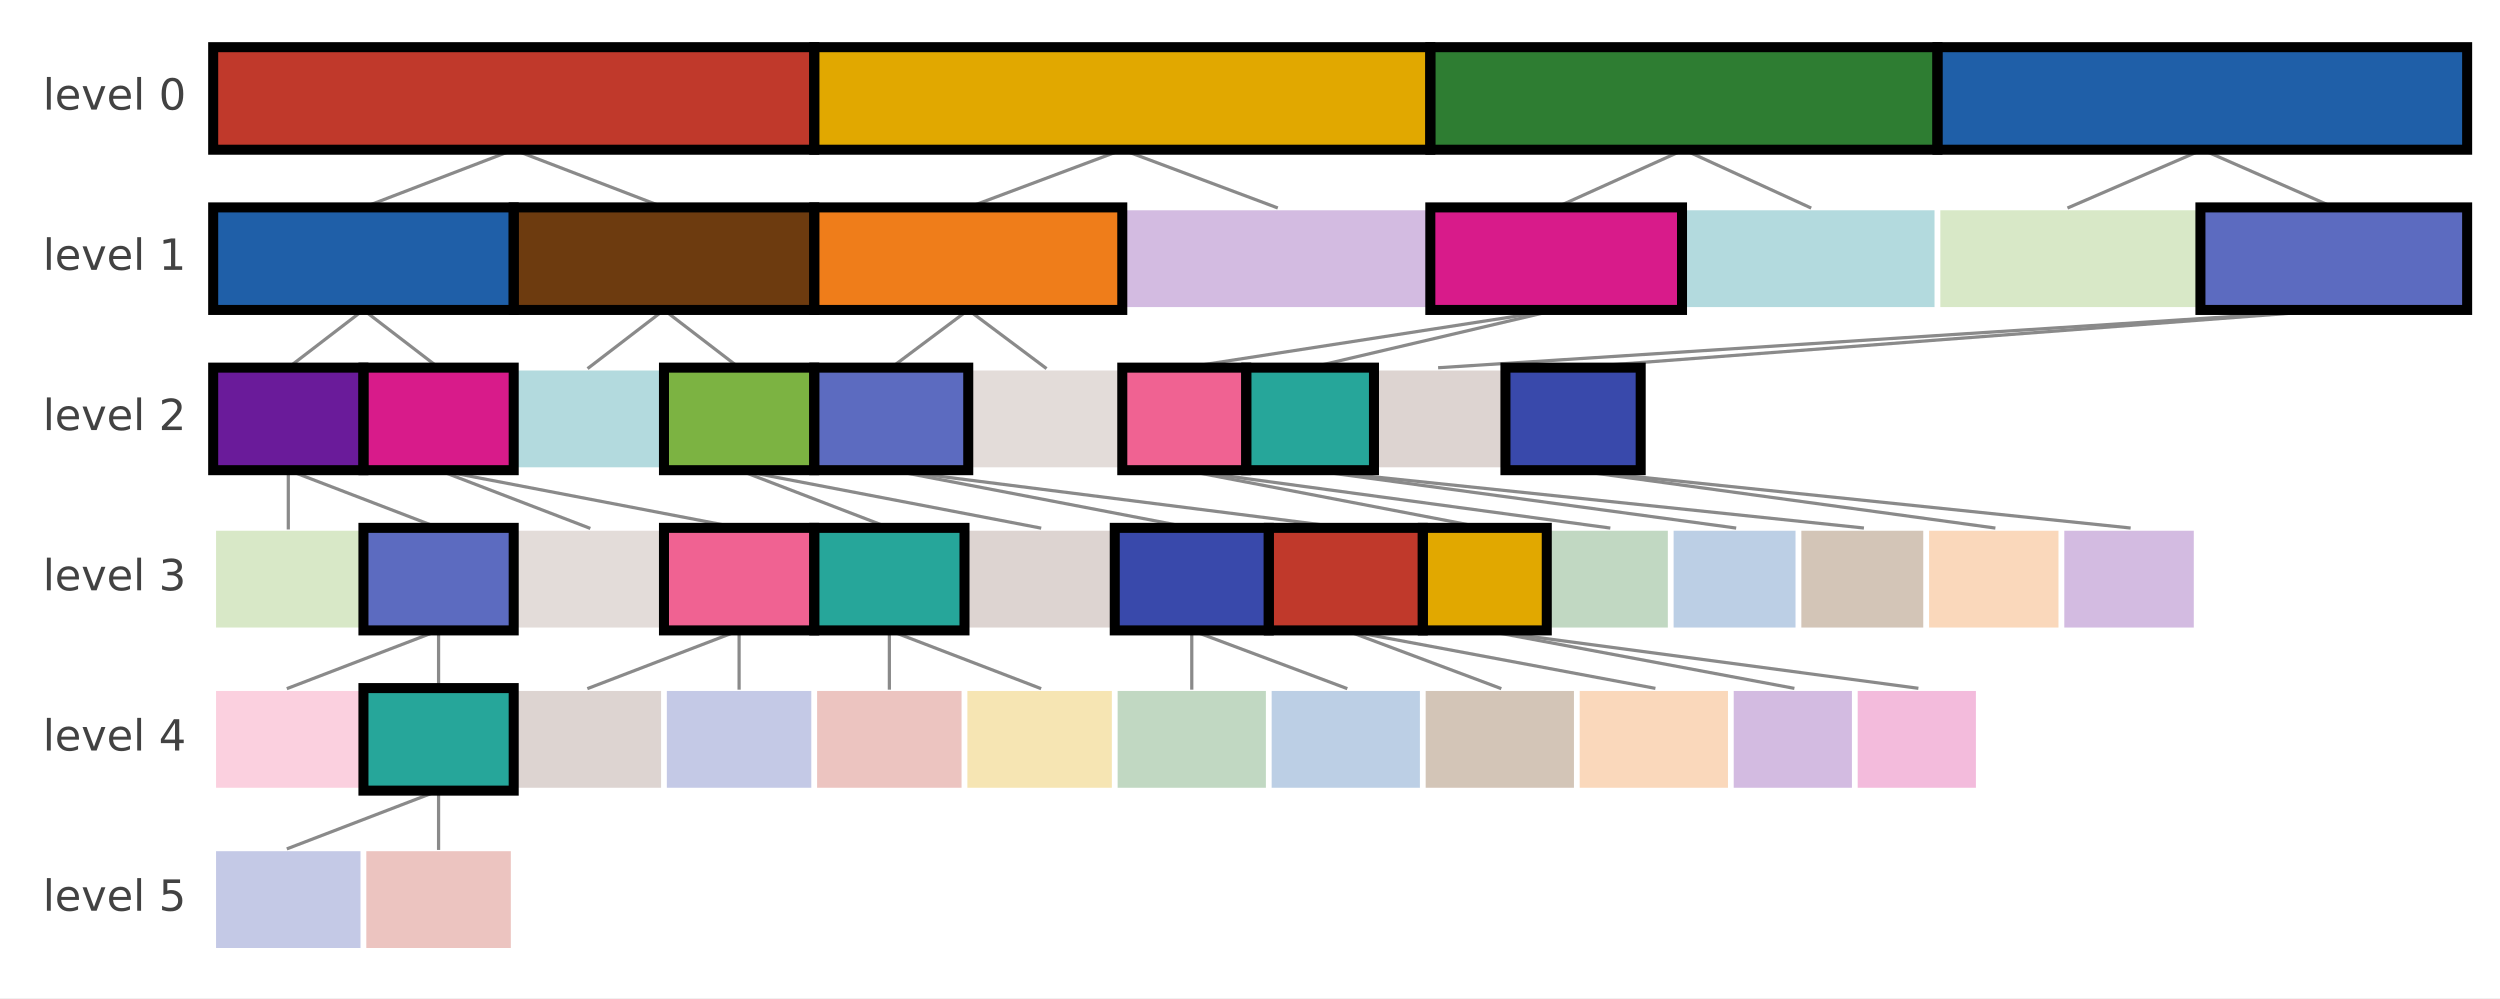
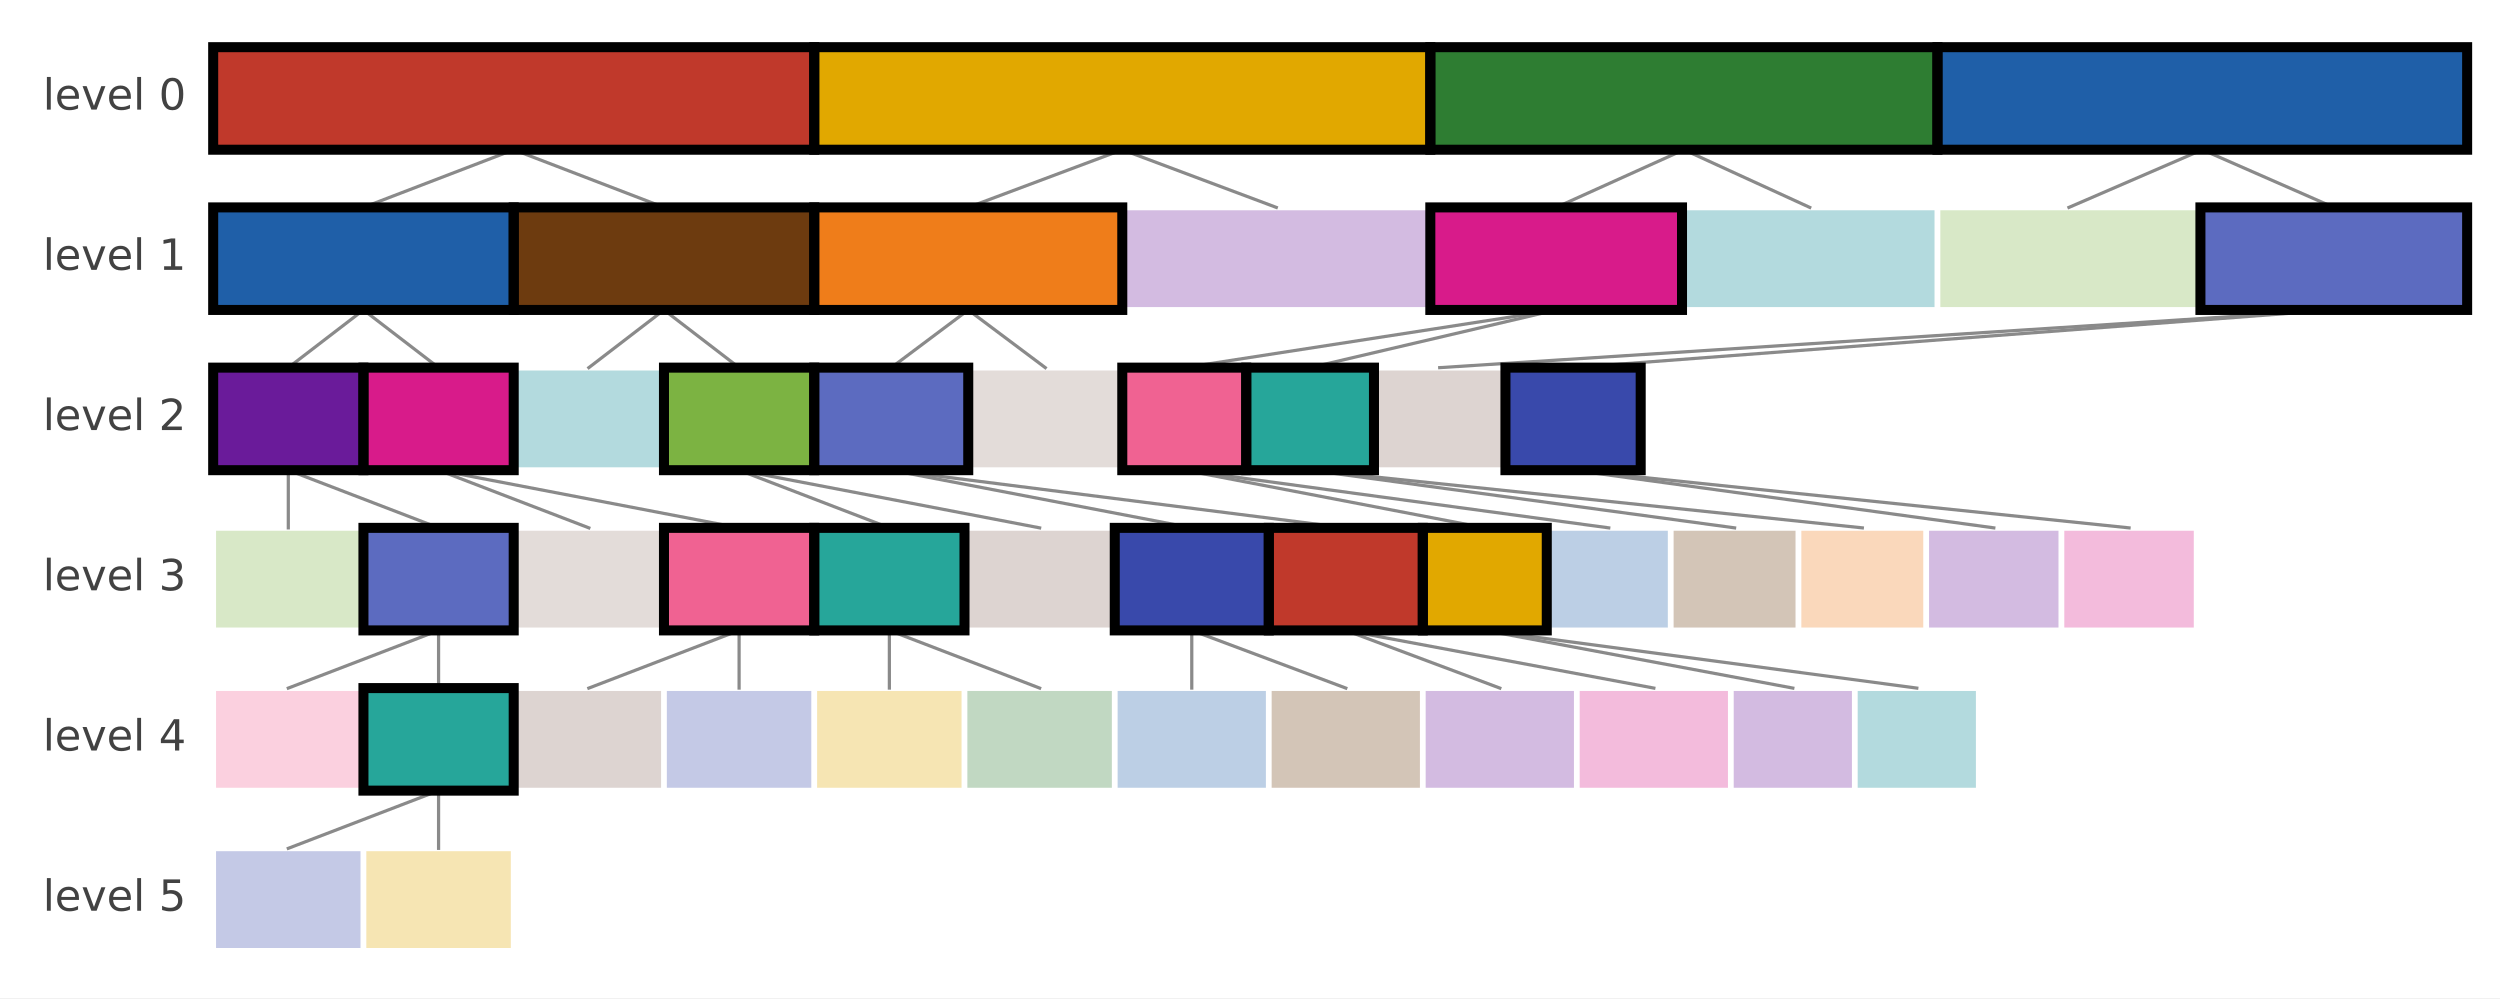
<svg xmlns="http://www.w3.org/2000/svg" xmlns:xlink="http://www.w3.org/1999/xlink" width="348.84pt" height="139.262pt" viewBox="0 0 348.84 139.262" version="1.1">
  <defs>
    <style type="text/css">*{stroke-linejoin: round; stroke-linecap: butt}</style>
  </defs>
  <g id="figure_1">
    <g id="patch_1">
      <path d="M 0 139.262  L 348.84 139.262  L 348.84 0  L 0 0  z " style="fill: #ffffff" />
    </g>
    <g id="axes_1">
      <g id="patch_2">
        <path d="M 29.746 20.891  L 113.615 20.891  L 113.615 6.582  L 29.746 6.582  z " clip-path="url(#p7714a1a3ea)" style="fill: #c0392b; stroke: #ffffff; stroke-width: 0.8; stroke-linejoin: miter" />
      </g>
      <g id="patch_3">
        <path d="M 113.615 20.891  L 199.581 20.891  L 199.581 6.582  L 113.615 6.582  z " clip-path="url(#p7714a1a3ea)" style="fill: #e1a800; stroke: #ffffff; stroke-width: 0.8; stroke-linejoin: miter" />
      </g>
      <g id="patch_4">
        <path d="M 199.581 20.891  L 270.345 20.891  L 270.345 6.582  L 199.581 6.582  z " clip-path="url(#p7714a1a3ea)" style="fill: #2e7d32; stroke: #ffffff; stroke-width: 0.8; stroke-linejoin: miter" />
      </g>
      <g id="patch_5">
        <path d="M 270.345 20.891  L 344.255 20.891  L 344.255 6.582  L 270.345 6.582  z " clip-path="url(#p7714a1a3ea)" style="fill: #1f5fa8; stroke: #ffffff; stroke-width: 0.8; stroke-linejoin: miter" />
      </g>
      <g id="patch_6">
        <path d="M 29.746 43.249  L 71.68 43.249  L 71.68 28.94  L 29.746 28.94  z " clip-path="url(#p7714a1a3ea)" style="fill: #1f5fa8; stroke: #ffffff; stroke-width: 0.8; stroke-linejoin: miter" />
      </g>
      <g id="line2d_1">
        <path d="M 71.68 20.891  L 50.713 28.94  " clip-path="url(#p7714a1a3ea)" style="fill: none; stroke: #8a8a8a; stroke-width: 0.45; stroke-linecap: square" />
      </g>
      <g id="patch_7">
        <path d="M 71.68 43.249  L 113.615 43.249  L 113.615 28.94  L 71.68 28.94  z " clip-path="url(#p7714a1a3ea)" style="fill: #6d3b0f; stroke: #ffffff; stroke-width: 0.8; stroke-linejoin: miter" />
      </g>
      <g id="line2d_2">
        <path d="M 71.68 20.891  L 92.648 28.94  " clip-path="url(#p7714a1a3ea)" style="fill: none; stroke: #8a8a8a; stroke-width: 0.45; stroke-linecap: square" />
      </g>
      <g id="patch_8">
        <path d="M 113.615 43.249  L 156.598 43.249  L 156.598 28.94  L 113.615 28.94  z " clip-path="url(#p7714a1a3ea)" style="fill: #ef7d1a; stroke: #ffffff; stroke-width: 0.8; stroke-linejoin: miter" />
      </g>
      <g id="line2d_3">
        <path d="M 156.598 20.891  L 135.106 28.94  " clip-path="url(#p7714a1a3ea)" style="fill: none; stroke: #8a8a8a; stroke-width: 0.45; stroke-linecap: square" />
      </g>
      <g id="patch_9">
        <path d="M 156.598 43.249  L 199.581 43.249  L 199.581 28.94  L 156.598 28.94  z " clip-path="url(#p7714a1a3ea)" style="fill: #6a1b9a; opacity: 0.3; stroke: #ffffff; stroke-width: 0.8; stroke-linejoin: miter" />
      </g>
      <g id="line2d_4">
        <path d="M 156.598 20.891  L 178.089 28.94  " clip-path="url(#p7714a1a3ea)" style="fill: none; stroke: #8a8a8a; stroke-width: 0.45; stroke-linecap: square" />
      </g>
      <g id="patch_10">
        <path d="M 199.581 43.249  L 234.701 43.249  L 234.701 28.94  L 199.581 28.94  z " clip-path="url(#p7714a1a3ea)" style="fill: #d81b8a; stroke: #ffffff; stroke-width: 0.8; stroke-linejoin: miter" />
      </g>
      <g id="line2d_5">
        <path d="M 234.963 20.891  L 217.141 28.94  " clip-path="url(#p7714a1a3ea)" style="fill: none; stroke: #8a8a8a; stroke-width: 0.45; stroke-linecap: square" />
      </g>
      <g id="patch_11">
        <path d="M 234.701 43.249  L 270.345 43.249  L 270.345 28.94  L 234.701 28.94  z " clip-path="url(#p7714a1a3ea)" style="fill: #00838f; opacity: 0.3; stroke: #ffffff; stroke-width: 0.8; stroke-linejoin: miter" />
      </g>
      <g id="line2d_6">
        <path d="M 234.963 20.891  L 252.523 28.94  " clip-path="url(#p7714a1a3ea)" style="fill: none; stroke: #8a8a8a; stroke-width: 0.45; stroke-linecap: square" />
      </g>
      <g id="patch_12">
        <path d="M 270.345 43.249  L 307.038 43.249  L 307.038 28.94  L 270.345 28.94  z " clip-path="url(#p7714a1a3ea)" style="fill: #7cb342; opacity: 0.3; stroke: #ffffff; stroke-width: 0.8; stroke-linejoin: miter" />
      </g>
      <g id="line2d_7">
        <path d="M 307.3 20.891  L 288.692 28.94  " clip-path="url(#p7714a1a3ea)" style="fill: none; stroke: #8a8a8a; stroke-width: 0.45; stroke-linecap: square" />
      </g>
      <g id="patch_13">
        <path d="M 307.038 43.249  L 344.255 43.249  L 344.255 28.94  L 307.038 28.94  z " clip-path="url(#p7714a1a3ea)" style="fill: #5c6bc0; stroke: #ffffff; stroke-width: 0.8; stroke-linejoin: miter" />
      </g>
      <g id="line2d_8">
        <path d="M 307.3 20.891  L 325.646 28.94  " clip-path="url(#p7714a1a3ea)" style="fill: none; stroke: #8a8a8a; stroke-width: 0.45; stroke-linecap: square" />
      </g>
      <g id="patch_14">
        <path d="M 29.746 65.607  L 50.713 65.607  L 50.713 51.298  L 29.746 51.298  z " clip-path="url(#p7714a1a3ea)" style="fill: #6a1b9a; stroke: #ffffff; stroke-width: 0.8; stroke-linejoin: miter" />
      </g>
      <g id="line2d_9">
        <path d="M 50.713 43.249  L 40.229 51.298  " clip-path="url(#p7714a1a3ea)" style="fill: none; stroke: #8a8a8a; stroke-width: 0.45; stroke-linecap: square" />
      </g>
      <g id="patch_15">
        <path d="M 50.713 65.607  L 71.68 65.607  L 71.68 51.298  L 50.713 51.298  z " clip-path="url(#p7714a1a3ea)" style="fill: #d81b8a; stroke: #ffffff; stroke-width: 0.8; stroke-linejoin: miter" />
      </g>
      <g id="line2d_10">
        <path d="M 50.713 43.249  L 61.197 51.298  " clip-path="url(#p7714a1a3ea)" style="fill: none; stroke: #8a8a8a; stroke-width: 0.45; stroke-linecap: square" />
      </g>
      <g id="patch_16">
        <path d="M 71.68 65.607  L 92.648 65.607  L 92.648 51.298  L 71.68 51.298  z " clip-path="url(#p7714a1a3ea)" style="fill: #00838f; opacity: 0.3; stroke: #ffffff; stroke-width: 0.8; stroke-linejoin: miter" />
      </g>
      <g id="line2d_11">
        <path d="M 92.648 43.249  L 82.164 51.298  " clip-path="url(#p7714a1a3ea)" style="fill: none; stroke: #8a8a8a; stroke-width: 0.45; stroke-linecap: square" />
      </g>
      <g id="patch_17">
        <path d="M 92.648 65.607  L 113.615 65.607  L 113.615 51.298  L 92.648 51.298  z " clip-path="url(#p7714a1a3ea)" style="fill: #7cb342; stroke: #ffffff; stroke-width: 0.8; stroke-linejoin: miter" />
      </g>
      <g id="line2d_12">
        <path d="M 92.648 43.249  L 103.131 51.298  " clip-path="url(#p7714a1a3ea)" style="fill: none; stroke: #8a8a8a; stroke-width: 0.45; stroke-linecap: square" />
      </g>
      <g id="patch_18">
        <path d="M 113.615 65.607  L 135.106 65.607  L 135.106 51.298  L 113.615 51.298  z " clip-path="url(#p7714a1a3ea)" style="fill: #5c6bc0; stroke: #ffffff; stroke-width: 0.8; stroke-linejoin: miter" />
      </g>
      <g id="line2d_13">
        <path d="M 135.106 43.249  L 124.361 51.298  " clip-path="url(#p7714a1a3ea)" style="fill: none; stroke: #8a8a8a; stroke-width: 0.45; stroke-linecap: square" />
      </g>
      <g id="patch_19">
        <path d="M 135.106 65.607  L 156.598 65.607  L 156.598 51.298  L 135.106 51.298  z " clip-path="url(#p7714a1a3ea)" style="fill: #a1887f; opacity: 0.3; stroke: #ffffff; stroke-width: 0.8; stroke-linejoin: miter" />
      </g>
      <g id="line2d_14">
        <path d="M 135.106 43.249  L 145.852 51.298  " clip-path="url(#p7714a1a3ea)" style="fill: none; stroke: #8a8a8a; stroke-width: 0.45; stroke-linecap: square" />
      </g>
      <g id="patch_20">
        <path d="M 156.598 65.607  L 173.896 65.607  L 173.896 51.298  L 156.598 51.298  z " clip-path="url(#p7714a1a3ea)" style="fill: #f06292; stroke: #ffffff; stroke-width: 0.8; stroke-linejoin: miter" />
      </g>
      <g id="line2d_15">
        <path d="M 217.141 43.249  L 165.247 51.298  " clip-path="url(#p7714a1a3ea)" style="fill: none; stroke: #8a8a8a; stroke-width: 0.45; stroke-linecap: square" />
      </g>
      <g id="patch_21">
        <path d="M 173.896 65.607  L 191.718 65.607  L 191.718 51.298  L 173.896 51.298  z " clip-path="url(#p7714a1a3ea)" style="fill: #26a69a; stroke: #ffffff; stroke-width: 0.8; stroke-linejoin: miter" />
      </g>
      <g id="line2d_16">
        <path d="M 217.141 43.249  L 182.807 51.298  " clip-path="url(#p7714a1a3ea)" style="fill: none; stroke: #8a8a8a; stroke-width: 0.45; stroke-linecap: square" />
      </g>
      <g id="patch_22">
        <path d="M 191.718 65.607  L 210.064 65.607  L 210.064 51.298  L 191.718 51.298  z " clip-path="url(#p7714a1a3ea)" style="fill: #8d6e63; opacity: 0.3; stroke: #ffffff; stroke-width: 0.8; stroke-linejoin: miter" />
      </g>
      <g id="line2d_17">
        <path d="M 325.646 43.249  L 200.891 51.298  " clip-path="url(#p7714a1a3ea)" style="fill: none; stroke: #8a8a8a; stroke-width: 0.45; stroke-linecap: square" />
      </g>
      <g id="patch_23">
        <path d="M 210.064 65.607  L 228.935 65.607  L 228.935 51.298  L 210.064 51.298  z " clip-path="url(#p7714a1a3ea)" style="fill: #3949ab; stroke: #ffffff; stroke-width: 0.8; stroke-linejoin: miter" />
      </g>
      <g id="line2d_18">
        <path d="M 325.646 43.249  L 219.5 51.298  " clip-path="url(#p7714a1a3ea)" style="fill: none; stroke: #8a8a8a; stroke-width: 0.45; stroke-linecap: square" />
      </g>
      <g id="patch_24">
        <path d="M 29.746 87.965  L 50.713 87.965  L 50.713 73.656  L 29.746 73.656  z " clip-path="url(#p7714a1a3ea)" style="fill: #7cb342; opacity: 0.3; stroke: #ffffff; stroke-width: 0.8; stroke-linejoin: miter" />
      </g>
      <g id="line2d_19">
        <path d="M 40.229 65.607  L 40.229 73.656  " clip-path="url(#p7714a1a3ea)" style="fill: none; stroke: #8a8a8a; stroke-width: 0.45; stroke-linecap: square" />
      </g>
      <g id="patch_25">
        <path d="M 50.713 87.965  L 71.68 87.965  L 71.68 73.656  L 50.713 73.656  z " clip-path="url(#p7714a1a3ea)" style="fill: #5c6bc0; stroke: #ffffff; stroke-width: 0.8; stroke-linejoin: miter" />
      </g>
      <g id="line2d_20">
        <path d="M 40.229 65.607  L 61.197 73.656  " clip-path="url(#p7714a1a3ea)" style="fill: none; stroke: #8a8a8a; stroke-width: 0.45; stroke-linecap: square" />
      </g>
      <g id="patch_26">
        <path d="M 71.68 87.965  L 92.648 87.965  L 92.648 73.656  L 71.68 73.656  z " clip-path="url(#p7714a1a3ea)" style="fill: #a1887f; opacity: 0.3; stroke: #ffffff; stroke-width: 0.8; stroke-linejoin: miter" />
      </g>
      <g id="line2d_21">
        <path d="M 61.197 65.607  L 82.164 73.656  " clip-path="url(#p7714a1a3ea)" style="fill: none; stroke: #8a8a8a; stroke-width: 0.45; stroke-linecap: square" />
      </g>
      <g id="patch_27">
        <path d="M 92.648 87.965  L 113.615 87.965  L 113.615 73.656  L 92.648 73.656  z " clip-path="url(#p7714a1a3ea)" style="fill: #f06292; stroke: #ffffff; stroke-width: 0.8; stroke-linejoin: miter" />
      </g>
      <g id="line2d_22">
        <path d="M 61.197 65.607  L 103.131 73.656  " clip-path="url(#p7714a1a3ea)" style="fill: none; stroke: #8a8a8a; stroke-width: 0.45; stroke-linecap: square" />
      </g>
      <g id="patch_28">
        <path d="M 113.615 87.965  L 134.582 87.965  L 134.582 73.656  L 113.615 73.656  z " clip-path="url(#p7714a1a3ea)" style="fill: #26a69a; stroke: #ffffff; stroke-width: 0.8; stroke-linejoin: miter" />
      </g>
      <g id="line2d_23">
        <path d="M 103.131 65.607  L 124.099 73.656  " clip-path="url(#p7714a1a3ea)" style="fill: none; stroke: #8a8a8a; stroke-width: 0.45; stroke-linecap: square" />
      </g>
      <g id="patch_29">
        <path d="M 134.582 87.965  L 155.549 87.965  L 155.549 73.656  L 134.582 73.656  z " clip-path="url(#p7714a1a3ea)" style="fill: #8d6e63; opacity: 0.3; stroke: #ffffff; stroke-width: 0.8; stroke-linejoin: miter" />
      </g>
      <g id="line2d_24">
        <path d="M 103.131 65.607  L 145.066 73.656  " clip-path="url(#p7714a1a3ea)" style="fill: none; stroke: #8a8a8a; stroke-width: 0.45; stroke-linecap: square" />
      </g>
      <g id="patch_30">
        <path d="M 155.549 87.965  L 177.041 87.965  L 177.041 73.656  L 155.549 73.656  z " clip-path="url(#p7714a1a3ea)" style="fill: #3949ab; stroke: #ffffff; stroke-width: 0.8; stroke-linejoin: miter" />
      </g>
      <g id="line2d_25">
        <path d="M 124.361 65.607  L 166.295 73.656  " clip-path="url(#p7714a1a3ea)" style="fill: none; stroke: #8a8a8a; stroke-width: 0.45; stroke-linecap: square" />
      </g>
      <g id="patch_31">
        <path d="M 177.041 87.965  L 198.532 87.965  L 198.532 73.656  L 177.041 73.656  z " clip-path="url(#p7714a1a3ea)" style="fill: #c0392b; stroke: #ffffff; stroke-width: 0.8; stroke-linejoin: miter" />
      </g>
      <g id="line2d_26">
        <path d="M 124.361 65.607  L 187.787 73.656  " clip-path="url(#p7714a1a3ea)" style="fill: none; stroke: #8a8a8a; stroke-width: 0.45; stroke-linecap: square" />
      </g>
      <g id="patch_32">
        <path d="M 198.532 87.965  L 215.83 87.965  L 215.83 73.656  L 198.532 73.656  z " clip-path="url(#p7714a1a3ea)" style="fill: #e1a800; stroke: #ffffff; stroke-width: 0.8; stroke-linejoin: miter" />
      </g>
      <g id="line2d_27">
        <path d="M 165.247 65.607  L 207.181 73.656  " clip-path="url(#p7714a1a3ea)" style="fill: none; stroke: #8a8a8a; stroke-width: 0.45; stroke-linecap: square" />
      </g>
      <g id="patch_33">
-         <path d="M 215.83 87.965  L 233.128 87.965  L 233.128 73.656  L 215.83 73.656  z " clip-path="url(#p7714a1a3ea)" style="fill: #2e7d32; opacity: 0.3; stroke: #ffffff; stroke-width: 0.8; stroke-linejoin: miter" />
+         <path d="M 215.83 87.965  L 233.128 87.965  L 233.128 73.656  L 215.83 73.656  z " clip-path="url(#p7714a1a3ea)" style="fill: #1f5fa8; opacity: 0.3; stroke: #ffffff; stroke-width: 0.8; stroke-linejoin: miter" />
      </g>
      <g id="line2d_28">
        <path d="M 165.247 65.607  L 224.479 73.656  " clip-path="url(#p7714a1a3ea)" style="fill: none; stroke: #8a8a8a; stroke-width: 0.45; stroke-linecap: square" />
      </g>
      <g id="patch_34">
-         <path d="M 233.128 87.965  L 250.951 87.965  L 250.951 73.656  L 233.128 73.656  z " clip-path="url(#p7714a1a3ea)" style="fill: #1f5fa8; opacity: 0.3; stroke: #ffffff; stroke-width: 0.8; stroke-linejoin: miter" />
+         <path d="M 233.128 87.965  L 250.951 87.965  L 250.951 73.656  L 233.128 73.656  z " clip-path="url(#p7714a1a3ea)" style="fill: #6d3b0f; opacity: 0.3; stroke: #ffffff; stroke-width: 0.8; stroke-linejoin: miter" />
      </g>
      <g id="line2d_29">
        <path d="M 182.807 65.607  L 242.039 73.656  " clip-path="url(#p7714a1a3ea)" style="fill: none; stroke: #8a8a8a; stroke-width: 0.45; stroke-linecap: square" />
      </g>
      <g id="patch_35">
-         <path d="M 250.951 87.965  L 268.773 87.965  L 268.773 73.656  L 250.951 73.656  z " clip-path="url(#p7714a1a3ea)" style="fill: #6d3b0f; opacity: 0.3; stroke: #ffffff; stroke-width: 0.8; stroke-linejoin: miter" />
+         <path d="M 250.951 87.965  L 268.773 87.965  L 268.773 73.656  L 250.951 73.656  z " clip-path="url(#p7714a1a3ea)" style="fill: #ef7d1a; opacity: 0.3; stroke: #ffffff; stroke-width: 0.8; stroke-linejoin: miter" />
      </g>
      <g id="line2d_30">
        <path d="M 182.807 65.607  L 259.862 73.656  " clip-path="url(#p7714a1a3ea)" style="fill: none; stroke: #8a8a8a; stroke-width: 0.45; stroke-linecap: square" />
      </g>
      <g id="patch_36">
-         <path d="M 268.773 87.965  L 287.643 87.965  L 287.643 73.656  L 268.773 73.656  z " clip-path="url(#p7714a1a3ea)" style="fill: #ef7d1a; opacity: 0.3; stroke: #ffffff; stroke-width: 0.8; stroke-linejoin: miter" />
+         <path d="M 268.773 87.965  L 287.643 87.965  L 287.643 73.656  L 268.773 73.656  z " clip-path="url(#p7714a1a3ea)" style="fill: #6a1b9a; opacity: 0.3; stroke: #ffffff; stroke-width: 0.8; stroke-linejoin: miter" />
      </g>
      <g id="line2d_31">
        <path d="M 219.5 65.607  L 278.208 73.656  " clip-path="url(#p7714a1a3ea)" style="fill: none; stroke: #8a8a8a; stroke-width: 0.45; stroke-linecap: square" />
      </g>
      <g id="patch_37">
-         <path d="M 287.643 87.965  L 306.514 87.965  L 306.514 73.656  L 287.643 73.656  z " clip-path="url(#p7714a1a3ea)" style="fill: #6a1b9a; opacity: 0.3; stroke: #ffffff; stroke-width: 0.8; stroke-linejoin: miter" />
+         <path d="M 287.643 87.965  L 306.514 87.965  L 306.514 73.656  L 287.643 73.656  z " clip-path="url(#p7714a1a3ea)" style="fill: #d81b8a; opacity: 0.3; stroke: #ffffff; stroke-width: 0.8; stroke-linejoin: miter" />
      </g>
      <g id="line2d_32">
        <path d="M 219.5 65.607  L 297.079 73.656  " clip-path="url(#p7714a1a3ea)" style="fill: none; stroke: #8a8a8a; stroke-width: 0.45; stroke-linecap: square" />
      </g>
      <g id="patch_38">
        <path d="M 29.746 110.322  L 50.713 110.322  L 50.713 96.013  L 29.746 96.013  z " clip-path="url(#p7714a1a3ea)" style="fill: #f06292; opacity: 0.3; stroke: #ffffff; stroke-width: 0.8; stroke-linejoin: miter" />
      </g>
      <g id="line2d_33">
        <path d="M 61.197 87.965  L 40.229 96.013  " clip-path="url(#p7714a1a3ea)" style="fill: none; stroke: #8a8a8a; stroke-width: 0.45; stroke-linecap: square" />
      </g>
      <g id="patch_39">
        <path d="M 50.713 110.322  L 71.68 110.322  L 71.68 96.013  L 50.713 96.013  z " clip-path="url(#p7714a1a3ea)" style="fill: #26a69a; stroke: #ffffff; stroke-width: 0.8; stroke-linejoin: miter" />
      </g>
      <g id="line2d_34">
        <path d="M 61.197 87.965  L 61.197 96.013  " clip-path="url(#p7714a1a3ea)" style="fill: none; stroke: #8a8a8a; stroke-width: 0.45; stroke-linecap: square" />
      </g>
      <g id="patch_40">
        <path d="M 71.68 110.322  L 92.648 110.322  L 92.648 96.013  L 71.68 96.013  z " clip-path="url(#p7714a1a3ea)" style="fill: #8d6e63; opacity: 0.3; stroke: #ffffff; stroke-width: 0.8; stroke-linejoin: miter" />
      </g>
      <g id="line2d_35">
        <path d="M 103.131 87.965  L 82.164 96.013  " clip-path="url(#p7714a1a3ea)" style="fill: none; stroke: #8a8a8a; stroke-width: 0.45; stroke-linecap: square" />
      </g>
      <g id="patch_41">
        <path d="M 92.648 110.322  L 113.615 110.322  L 113.615 96.013  L 92.648 96.013  z " clip-path="url(#p7714a1a3ea)" style="fill: #3949ab; opacity: 0.3; stroke: #ffffff; stroke-width: 0.8; stroke-linejoin: miter" />
      </g>
      <g id="line2d_36">
        <path d="M 103.131 87.965  L 103.131 96.013  " clip-path="url(#p7714a1a3ea)" style="fill: none; stroke: #8a8a8a; stroke-width: 0.45; stroke-linecap: square" />
      </g>
      <g id="patch_42">
-         <path d="M 113.615 110.322  L 134.582 110.322  L 134.582 96.013  L 113.615 96.013  z " clip-path="url(#p7714a1a3ea)" style="fill: #c0392b; opacity: 0.3; stroke: #ffffff; stroke-width: 0.8; stroke-linejoin: miter" />
+         <path d="M 113.615 110.322  L 134.582 110.322  L 134.582 96.013  L 113.615 96.013  z " clip-path="url(#p7714a1a3ea)" style="fill: #e1a800; opacity: 0.3; stroke: #ffffff; stroke-width: 0.8; stroke-linejoin: miter" />
      </g>
      <g id="line2d_37">
        <path d="M 124.099 87.965  L 124.099 96.013  " clip-path="url(#p7714a1a3ea)" style="fill: none; stroke: #8a8a8a; stroke-width: 0.45; stroke-linecap: square" />
      </g>
      <g id="patch_43">
-         <path d="M 134.582 110.322  L 155.549 110.322  L 155.549 96.013  L 134.582 96.013  z " clip-path="url(#p7714a1a3ea)" style="fill: #e1a800; opacity: 0.3; stroke: #ffffff; stroke-width: 0.8; stroke-linejoin: miter" />
+         <path d="M 134.582 110.322  L 155.549 110.322  L 155.549 96.013  L 134.582 96.013  z " clip-path="url(#p7714a1a3ea)" style="fill: #2e7d32; opacity: 0.3; stroke: #ffffff; stroke-width: 0.8; stroke-linejoin: miter" />
      </g>
      <g id="line2d_38">
        <path d="M 124.099 87.965  L 145.066 96.013  " clip-path="url(#p7714a1a3ea)" style="fill: none; stroke: #8a8a8a; stroke-width: 0.45; stroke-linecap: square" />
      </g>
      <g id="patch_44">
-         <path d="M 155.549 110.322  L 177.041 110.322  L 177.041 96.013  L 155.549 96.013  z " clip-path="url(#p7714a1a3ea)" style="fill: #2e7d32; opacity: 0.3; stroke: #ffffff; stroke-width: 0.8; stroke-linejoin: miter" />
+         <path d="M 155.549 110.322  L 177.041 110.322  L 177.041 96.013  L 155.549 96.013  z " clip-path="url(#p7714a1a3ea)" style="fill: #1f5fa8; opacity: 0.3; stroke: #ffffff; stroke-width: 0.8; stroke-linejoin: miter" />
      </g>
      <g id="line2d_39">
        <path d="M 166.295 87.965  L 166.295 96.013  " clip-path="url(#p7714a1a3ea)" style="fill: none; stroke: #8a8a8a; stroke-width: 0.45; stroke-linecap: square" />
      </g>
      <g id="patch_45">
-         <path d="M 177.041 110.322  L 198.532 110.322  L 198.532 96.013  L 177.041 96.013  z " clip-path="url(#p7714a1a3ea)" style="fill: #1f5fa8; opacity: 0.3; stroke: #ffffff; stroke-width: 0.8; stroke-linejoin: miter" />
+         <path d="M 177.041 110.322  L 198.532 110.322  L 198.532 96.013  L 177.041 96.013  z " clip-path="url(#p7714a1a3ea)" style="fill: #6d3b0f; opacity: 0.3; stroke: #ffffff; stroke-width: 0.8; stroke-linejoin: miter" />
      </g>
      <g id="line2d_40">
        <path d="M 166.295 87.965  L 187.787 96.013  " clip-path="url(#p7714a1a3ea)" style="fill: none; stroke: #8a8a8a; stroke-width: 0.45; stroke-linecap: square" />
      </g>
      <g id="patch_46">
-         <path d="M 198.532 110.322  L 220.024 110.322  L 220.024 96.013  L 198.532 96.013  z " clip-path="url(#p7714a1a3ea)" style="fill: #6d3b0f; opacity: 0.3; stroke: #ffffff; stroke-width: 0.8; stroke-linejoin: miter" />
+         <path d="M 198.532 110.322  L 220.024 110.322  L 220.024 96.013  L 198.532 96.013  z " clip-path="url(#p7714a1a3ea)" style="fill: #6a1b9a; opacity: 0.3; stroke: #ffffff; stroke-width: 0.8; stroke-linejoin: miter" />
      </g>
      <g id="line2d_41">
        <path d="M 187.787 87.965  L 209.278 96.013  " clip-path="url(#p7714a1a3ea)" style="fill: none; stroke: #8a8a8a; stroke-width: 0.45; stroke-linecap: square" />
      </g>
      <g id="patch_47">
-         <path d="M 220.024 110.322  L 241.515 110.322  L 241.515 96.013  L 220.024 96.013  z " clip-path="url(#p7714a1a3ea)" style="fill: #ef7d1a; opacity: 0.3; stroke: #ffffff; stroke-width: 0.8; stroke-linejoin: miter" />
+         <path d="M 220.024 110.322  L 241.515 110.322  L 241.515 96.013  L 220.024 96.013  z " clip-path="url(#p7714a1a3ea)" style="fill: #d81b8a; opacity: 0.3; stroke: #ffffff; stroke-width: 0.8; stroke-linejoin: miter" />
      </g>
      <g id="line2d_42">
        <path d="M 187.787 87.965  L 230.77 96.013  " clip-path="url(#p7714a1a3ea)" style="fill: none; stroke: #8a8a8a; stroke-width: 0.45; stroke-linecap: square" />
      </g>
      <g id="patch_48">
        <path d="M 241.515 110.322  L 258.813 110.322  L 258.813 96.013  L 241.515 96.013  z " clip-path="url(#p7714a1a3ea)" style="fill: #6a1b9a; opacity: 0.3; stroke: #ffffff; stroke-width: 0.8; stroke-linejoin: miter" />
      </g>
      <g id="line2d_43">
        <path d="M 207.181 87.965  L 250.164 96.013  " clip-path="url(#p7714a1a3ea)" style="fill: none; stroke: #8a8a8a; stroke-width: 0.45; stroke-linecap: square" />
      </g>
      <g id="patch_49">
-         <path d="M 258.813 110.322  L 276.111 110.322  L 276.111 96.013  L 258.813 96.013  z " clip-path="url(#p7714a1a3ea)" style="fill: #d81b8a; opacity: 0.3; stroke: #ffffff; stroke-width: 0.8; stroke-linejoin: miter" />
+         <path d="M 258.813 110.322  L 276.111 110.322  L 276.111 96.013  L 258.813 96.013  z " clip-path="url(#p7714a1a3ea)" style="fill: #00838f; opacity: 0.3; stroke: #ffffff; stroke-width: 0.8; stroke-linejoin: miter" />
      </g>
      <g id="line2d_44">
        <path d="M 207.181 87.965  L 267.462 96.013  " clip-path="url(#p7714a1a3ea)" style="fill: none; stroke: #8a8a8a; stroke-width: 0.45; stroke-linecap: square" />
      </g>
      <g id="patch_50">
        <path d="M 29.746 132.68  L 50.713 132.68  L 50.713 118.371  L 29.746 118.371  z " clip-path="url(#p7714a1a3ea)" style="fill: #3949ab; opacity: 0.3; stroke: #ffffff; stroke-width: 0.8; stroke-linejoin: miter" />
      </g>
      <g id="line2d_45">
        <path d="M 61.197 110.322  L 40.229 118.371  " clip-path="url(#p7714a1a3ea)" style="fill: none; stroke: #8a8a8a; stroke-width: 0.45; stroke-linecap: square" />
      </g>
      <g id="patch_51">
-         <path d="M 50.713 132.68  L 71.68 132.68  L 71.68 118.371  L 50.713 118.371  z " clip-path="url(#p7714a1a3ea)" style="fill: #c0392b; opacity: 0.3; stroke: #ffffff; stroke-width: 0.8; stroke-linejoin: miter" />
+         <path d="M 50.713 132.68  L 71.68 132.68  L 71.68 118.371  L 50.713 118.371  z " clip-path="url(#p7714a1a3ea)" style="fill: #e1a800; opacity: 0.3; stroke: #ffffff; stroke-width: 0.8; stroke-linejoin: miter" />
      </g>
      <g id="line2d_46">
        <path d="M 61.197 110.322  L 61.197 118.371  " clip-path="url(#p7714a1a3ea)" style="fill: none; stroke: #8a8a8a; stroke-width: 0.45; stroke-linecap: square" />
      </g>
      <g id="patch_52">
        <path d="M 29.746 20.891  L 113.615 20.891  L 113.615 6.582  L 29.746 6.582  L 29.746 20.891  z " clip-path="url(#p7714a1a3ea)" style="fill: none; stroke: #000000; stroke-width: 1.4; stroke-linejoin: miter" />
      </g>
      <g id="patch_53">
        <path d="M 113.615 20.891  L 199.581 20.891  L 199.581 6.582  L 113.615 6.582  L 113.615 20.891  z " clip-path="url(#p7714a1a3ea)" style="fill: none; stroke: #000000; stroke-width: 1.4; stroke-linejoin: miter" />
      </g>
      <g id="patch_54">
        <path d="M 199.581 20.891  L 270.345 20.891  L 270.345 6.582  L 199.581 6.582  L 199.581 20.891  z " clip-path="url(#p7714a1a3ea)" style="fill: none; stroke: #000000; stroke-width: 1.4; stroke-linejoin: miter" />
      </g>
      <g id="patch_55">
        <path d="M 270.345 20.891  L 344.255 20.891  L 344.255 6.582  L 270.345 6.582  L 270.345 20.891  z " clip-path="url(#p7714a1a3ea)" style="fill: none; stroke: #000000; stroke-width: 1.4; stroke-linejoin: miter" />
      </g>
      <g id="text_1">
        <g style="fill: #424242" transform="translate(5.978584 15.2956) scale(0.06 -0.06)">
          <defs>
            <path id="DejaVuSans-4f" d="M 603 4863  L 1178 4863  L 1178 0  L 603 0  L 603 4863  z " transform="scale(0.015625)" />
            <path id="DejaVuSans-48" d="M 3597 1894  L 3597 1613  L 953 1613  Q 991 1019 1311 708  Q 1631 397 2203 397  Q 2534 397 2845 478  Q 3156 559 3463 722  L 3463 178  Q 3153 47 2828 -22  Q 2503 -91 2169 -91  Q 1331 -91 842 396  Q 353 884 353 1716  Q 353 2575 817 3079  Q 1281 3584 2069 3584  Q 2775 3584 3186 3129  Q 3597 2675 3597 1894  z M 3022 2063  Q 3016 2534 2758 2815  Q 2500 3097 2075 3097  Q 1594 3097 1305 2825  Q 1016 2553 972 2059  L 3022 2063  z " transform="scale(0.015625)" />
            <path id="DejaVuSans-59" d="M 191 3500  L 800 3500  L 1894 563  L 2988 3500  L 3597 3500  L 2284 0  L 1503 0  L 191 3500  z " transform="scale(0.015625)" />
            <path id="DejaVuSans-3" transform="scale(0.015625)" />
            <path id="DejaVuSans-13" d="M 2034 4250  Q 1547 4250 1301 3770  Q 1056 3291 1056 2328  Q 1056 1369 1301 889  Q 1547 409 2034 409  Q 2525 409 2770 889  Q 3016 1369 3016 2328  Q 3016 3291 2770 3770  Q 2525 4250 2034 4250  z M 2034 4750  Q 2819 4750 3233 4129  Q 3647 3509 3647 2328  Q 3647 1150 3233 529  Q 2819 -91 2034 -91  Q 1250 -91 836 529  Q 422 1150 422 2328  Q 422 3509 836 4129  Q 1250 4750 2034 4750  z " transform="scale(0.015625)" />
          </defs>
          <use xlink:href="#DejaVuSans-4f" />
          <use xlink:href="#DejaVuSans-48" transform="translate(27.78125 0)" />
          <use xlink:href="#DejaVuSans-59" transform="translate(89.3125 0)" />
          <use xlink:href="#DejaVuSans-48" transform="translate(148.5 0)" />
          <use xlink:href="#DejaVuSans-4f" transform="translate(210.0312 0)" />
          <use xlink:href="#DejaVuSans-3" transform="translate(237.8125 0)" />
          <use xlink:href="#DejaVuSans-13" transform="translate(269.5938 0)" />
        </g>
      </g>
      <g id="patch_56">
        <path d="M 29.746 43.249  L 71.68 43.249  L 71.68 28.94  L 29.746 28.94  L 29.746 43.249  z " clip-path="url(#p7714a1a3ea)" style="fill: none; stroke: #000000; stroke-width: 1.4; stroke-linejoin: miter" />
      </g>
      <g id="patch_57">
        <path d="M 71.68 43.249  L 113.615 43.249  L 113.615 28.94  L 71.68 28.94  L 71.68 43.249  z " clip-path="url(#p7714a1a3ea)" style="fill: none; stroke: #000000; stroke-width: 1.4; stroke-linejoin: miter" />
      </g>
      <g id="patch_58">
        <path d="M 113.615 43.249  L 156.598 43.249  L 156.598 28.94  L 113.615 28.94  L 113.615 43.249  z " clip-path="url(#p7714a1a3ea)" style="fill: none; stroke: #000000; stroke-width: 1.4; stroke-linejoin: miter" />
      </g>
      <g id="patch_59">
        <path d="M 199.581 43.249  L 234.701 43.249  L 234.701 28.94  L 199.581 28.94  L 199.581 43.249  z " clip-path="url(#p7714a1a3ea)" style="fill: none; stroke: #000000; stroke-width: 1.4; stroke-linejoin: miter" />
      </g>
      <g id="patch_60">
        <path d="M 307.038 43.249  L 344.255 43.249  L 344.255 28.94  L 307.038 28.94  L 307.038 43.249  z " clip-path="url(#p7714a1a3ea)" style="fill: none; stroke: #000000; stroke-width: 1.4; stroke-linejoin: miter" />
      </g>
      <g id="text_2">
        <g style="fill: #424242" transform="translate(5.978584 37.65337) scale(0.06 -0.06)">
          <defs>
            <path id="DejaVuSans-14" d="M 794 531  L 1825 531  L 1825 4091  L 703 3866  L 703 4441  L 1819 4666  L 2450 4666  L 2450 531  L 3481 531  L 3481 0  L 794 0  L 794 531  z " transform="scale(0.015625)" />
          </defs>
          <use xlink:href="#DejaVuSans-4f" />
          <use xlink:href="#DejaVuSans-48" transform="translate(27.78125 0)" />
          <use xlink:href="#DejaVuSans-59" transform="translate(89.3125 0)" />
          <use xlink:href="#DejaVuSans-48" transform="translate(148.5 0)" />
          <use xlink:href="#DejaVuSans-4f" transform="translate(210.0312 0)" />
          <use xlink:href="#DejaVuSans-3" transform="translate(237.8125 0)" />
          <use xlink:href="#DejaVuSans-14" transform="translate(269.5938 0)" />
        </g>
      </g>
      <g id="patch_61">
        <path d="M 29.746 65.607  L 50.713 65.607  L 50.713 51.298  L 29.746 51.298  L 29.746 65.607  z " clip-path="url(#p7714a1a3ea)" style="fill: none; stroke: #000000; stroke-width: 1.4; stroke-linejoin: miter" />
      </g>
      <g id="patch_62">
        <path d="M 50.713 65.607  L 71.68 65.607  L 71.68 51.298  L 50.713 51.298  L 50.713 65.607  z " clip-path="url(#p7714a1a3ea)" style="fill: none; stroke: #000000; stroke-width: 1.4; stroke-linejoin: miter" />
      </g>
      <g id="patch_63">
        <path d="M 92.648 65.607  L 113.615 65.607  L 113.615 51.298  L 92.648 51.298  L 92.648 65.607  z " clip-path="url(#p7714a1a3ea)" style="fill: none; stroke: #000000; stroke-width: 1.4; stroke-linejoin: miter" />
      </g>
      <g id="patch_64">
        <path d="M 113.615 65.607  L 135.106 65.607  L 135.106 51.298  L 113.615 51.298  L 113.615 65.607  z " clip-path="url(#p7714a1a3ea)" style="fill: none; stroke: #000000; stroke-width: 1.4; stroke-linejoin: miter" />
      </g>
      <g id="patch_65">
        <path d="M 156.598 65.607  L 173.896 65.607  L 173.896 51.298  L 156.598 51.298  L 156.598 65.607  z " clip-path="url(#p7714a1a3ea)" style="fill: none; stroke: #000000; stroke-width: 1.4; stroke-linejoin: miter" />
      </g>
      <g id="patch_66">
        <path d="M 173.896 65.607  L 191.718 65.607  L 191.718 51.298  L 173.896 51.298  L 173.896 65.607  z " clip-path="url(#p7714a1a3ea)" style="fill: none; stroke: #000000; stroke-width: 1.4; stroke-linejoin: miter" />
      </g>
      <g id="patch_67">
        <path d="M 210.064 65.607  L 228.935 65.607  L 228.935 51.298  L 210.064 51.298  L 210.064 65.607  z " clip-path="url(#p7714a1a3ea)" style="fill: none; stroke: #000000; stroke-width: 1.4; stroke-linejoin: miter" />
      </g>
      <g id="text_3">
        <g style="fill: #424242" transform="translate(5.978584 60.01114) scale(0.06 -0.06)">
          <defs>
            <path id="DejaVuSans-15" d="M 1228 531  L 3431 531  L 3431 0  L 469 0  L 469 531  Q 828 903 1448 1529  Q 2069 2156 2228 2338  Q 2531 2678 2651 2914  Q 2772 3150 2772 3378  Q 2772 3750 2511 3984  Q 2250 4219 1831 4219  Q 1534 4219 1204 4116  Q 875 4013 500 3803  L 500 4441  Q 881 4594 1212 4672  Q 1544 4750 1819 4750  Q 2544 4750 2975 4387  Q 3406 4025 3406 3419  Q 3406 3131 3298 2873  Q 3191 2616 2906 2266  Q 2828 2175 2409 1742  Q 1991 1309 1228 531  z " transform="scale(0.015625)" />
          </defs>
          <use xlink:href="#DejaVuSans-4f" />
          <use xlink:href="#DejaVuSans-48" transform="translate(27.78125 0)" />
          <use xlink:href="#DejaVuSans-59" transform="translate(89.3125 0)" />
          <use xlink:href="#DejaVuSans-48" transform="translate(148.5 0)" />
          <use xlink:href="#DejaVuSans-4f" transform="translate(210.0312 0)" />
          <use xlink:href="#DejaVuSans-3" transform="translate(237.8125 0)" />
          <use xlink:href="#DejaVuSans-15" transform="translate(269.5938 0)" />
        </g>
      </g>
      <g id="patch_68">
        <path d="M 50.713 87.965  L 71.68 87.965  L 71.68 73.656  L 50.713 73.656  L 50.713 87.965  z " clip-path="url(#p7714a1a3ea)" style="fill: none; stroke: #000000; stroke-width: 1.4; stroke-linejoin: miter" />
      </g>
      <g id="patch_69">
        <path d="M 92.648 87.965  L 113.615 87.965  L 113.615 73.656  L 92.648 73.656  L 92.648 87.965  z " clip-path="url(#p7714a1a3ea)" style="fill: none; stroke: #000000; stroke-width: 1.4; stroke-linejoin: miter" />
      </g>
      <g id="patch_70">
        <path d="M 113.615 87.965  L 134.582 87.965  L 134.582 73.656  L 113.615 73.656  L 113.615 87.965  z " clip-path="url(#p7714a1a3ea)" style="fill: none; stroke: #000000; stroke-width: 1.4; stroke-linejoin: miter" />
      </g>
      <g id="patch_71">
        <path d="M 155.549 87.965  L 177.041 87.965  L 177.041 73.656  L 155.549 73.656  L 155.549 87.965  z " clip-path="url(#p7714a1a3ea)" style="fill: none; stroke: #000000; stroke-width: 1.4; stroke-linejoin: miter" />
      </g>
      <g id="patch_72">
        <path d="M 177.041 87.965  L 198.532 87.965  L 198.532 73.656  L 177.041 73.656  L 177.041 87.965  z " clip-path="url(#p7714a1a3ea)" style="fill: none; stroke: #000000; stroke-width: 1.4; stroke-linejoin: miter" />
      </g>
      <g id="patch_73">
        <path d="M 198.532 87.965  L 215.83 87.965  L 215.83 73.656  L 198.532 73.656  L 198.532 87.965  z " clip-path="url(#p7714a1a3ea)" style="fill: none; stroke: #000000; stroke-width: 1.4; stroke-linejoin: miter" />
      </g>
      <g id="text_4">
        <g style="fill: #424242" transform="translate(5.978584 82.36891) scale(0.06 -0.06)">
          <defs>
            <path id="DejaVuSans-16" d="M 2597 2516  Q 3050 2419 3304 2112  Q 3559 1806 3559 1356  Q 3559 666 3084 287  Q 2609 -91 1734 -91  Q 1441 -91 1130 -33  Q 819 25 488 141  L 488 750  Q 750 597 1062 519  Q 1375 441 1716 441  Q 2309 441 2620 675  Q 2931 909 2931 1356  Q 2931 1769 2642 2001  Q 2353 2234 1838 2234  L 1294 2234  L 1294 2753  L 1863 2753  Q 2328 2753 2575 2939  Q 2822 3125 2822 3475  Q 2822 3834 2567 4026  Q 2313 4219 1838 4219  Q 1578 4219 1281 4162  Q 984 4106 628 3988  L 628 4550  Q 988 4650 1302 4700  Q 1616 4750 1894 4750  Q 2613 4750 3031 4423  Q 3450 4097 3450 3541  Q 3450 3153 3228 2886  Q 3006 2619 2597 2516  z " transform="scale(0.015625)" />
          </defs>
          <use xlink:href="#DejaVuSans-4f" />
          <use xlink:href="#DejaVuSans-48" transform="translate(27.78125 0)" />
          <use xlink:href="#DejaVuSans-59" transform="translate(89.3125 0)" />
          <use xlink:href="#DejaVuSans-48" transform="translate(148.5 0)" />
          <use xlink:href="#DejaVuSans-4f" transform="translate(210.0312 0)" />
          <use xlink:href="#DejaVuSans-3" transform="translate(237.8125 0)" />
          <use xlink:href="#DejaVuSans-16" transform="translate(269.5938 0)" />
        </g>
      </g>
      <g id="patch_74">
        <path d="M 50.713 110.322  L 71.68 110.322  L 71.68 96.013  L 50.713 96.013  L 50.713 110.322  z " clip-path="url(#p7714a1a3ea)" style="fill: none; stroke: #000000; stroke-width: 1.4; stroke-linejoin: miter" />
      </g>
      <g id="text_5">
        <g style="fill: #424242" transform="translate(5.978584 104.7267) scale(0.06 -0.06)">
          <defs>
            <path id="DejaVuSans-17" d="M 2419 4116  L 825 1625  L 2419 1625  L 2419 4116  z M 2253 4666  L 3047 4666  L 3047 1625  L 3713 1625  L 3713 1100  L 3047 1100  L 3047 0  L 2419 0  L 2419 1100  L 313 1100  L 313 1709  L 2253 4666  z " transform="scale(0.015625)" />
          </defs>
          <use xlink:href="#DejaVuSans-4f" />
          <use xlink:href="#DejaVuSans-48" transform="translate(27.78125 0)" />
          <use xlink:href="#DejaVuSans-59" transform="translate(89.3125 0)" />
          <use xlink:href="#DejaVuSans-48" transform="translate(148.5 0)" />
          <use xlink:href="#DejaVuSans-4f" transform="translate(210.0312 0)" />
          <use xlink:href="#DejaVuSans-3" transform="translate(237.8125 0)" />
          <use xlink:href="#DejaVuSans-17" transform="translate(269.5938 0)" />
        </g>
      </g>
      <g id="text_6">
        <g style="fill: #424242" transform="translate(5.978584 127.0845) scale(0.06 -0.06)">
          <defs>
            <path id="DejaVuSans-18" d="M 691 4666  L 3169 4666  L 3169 4134  L 1269 4134  L 1269 2991  Q 1406 3038 1543 3061  Q 1681 3084 1819 3084  Q 2600 3084 3056 2656  Q 3513 2228 3513 1497  Q 3513 744 3044 326  Q 2575 -91 1722 -91  Q 1428 -91 1123 -41  Q 819 9 494 109  L 494 744  Q 775 591 1075 516  Q 1375 441 1709 441  Q 2250 441 2565 725  Q 2881 1009 2881 1497  Q 2881 1984 2565 2268  Q 2250 2553 1709 2553  Q 1456 2553 1204 2497  Q 953 2441 691 2322  L 691 4666  z " transform="scale(0.015625)" />
          </defs>
          <use xlink:href="#DejaVuSans-4f" />
          <use xlink:href="#DejaVuSans-48" transform="translate(27.78125 0)" />
          <use xlink:href="#DejaVuSans-59" transform="translate(89.3125 0)" />
          <use xlink:href="#DejaVuSans-48" transform="translate(148.5 0)" />
          <use xlink:href="#DejaVuSans-4f" transform="translate(210.0312 0)" />
          <use xlink:href="#DejaVuSans-3" transform="translate(237.8125 0)" />
          <use xlink:href="#DejaVuSans-18" transform="translate(269.5938 0)" />
        </g>
      </g>
    </g>
  </g>
  <defs>
    <clipPath id="p7714a1a3ea">
      <rect x="1.44" y="1.44" width="345.96" height="136.382" />
    </clipPath>
  </defs>
</svg>
